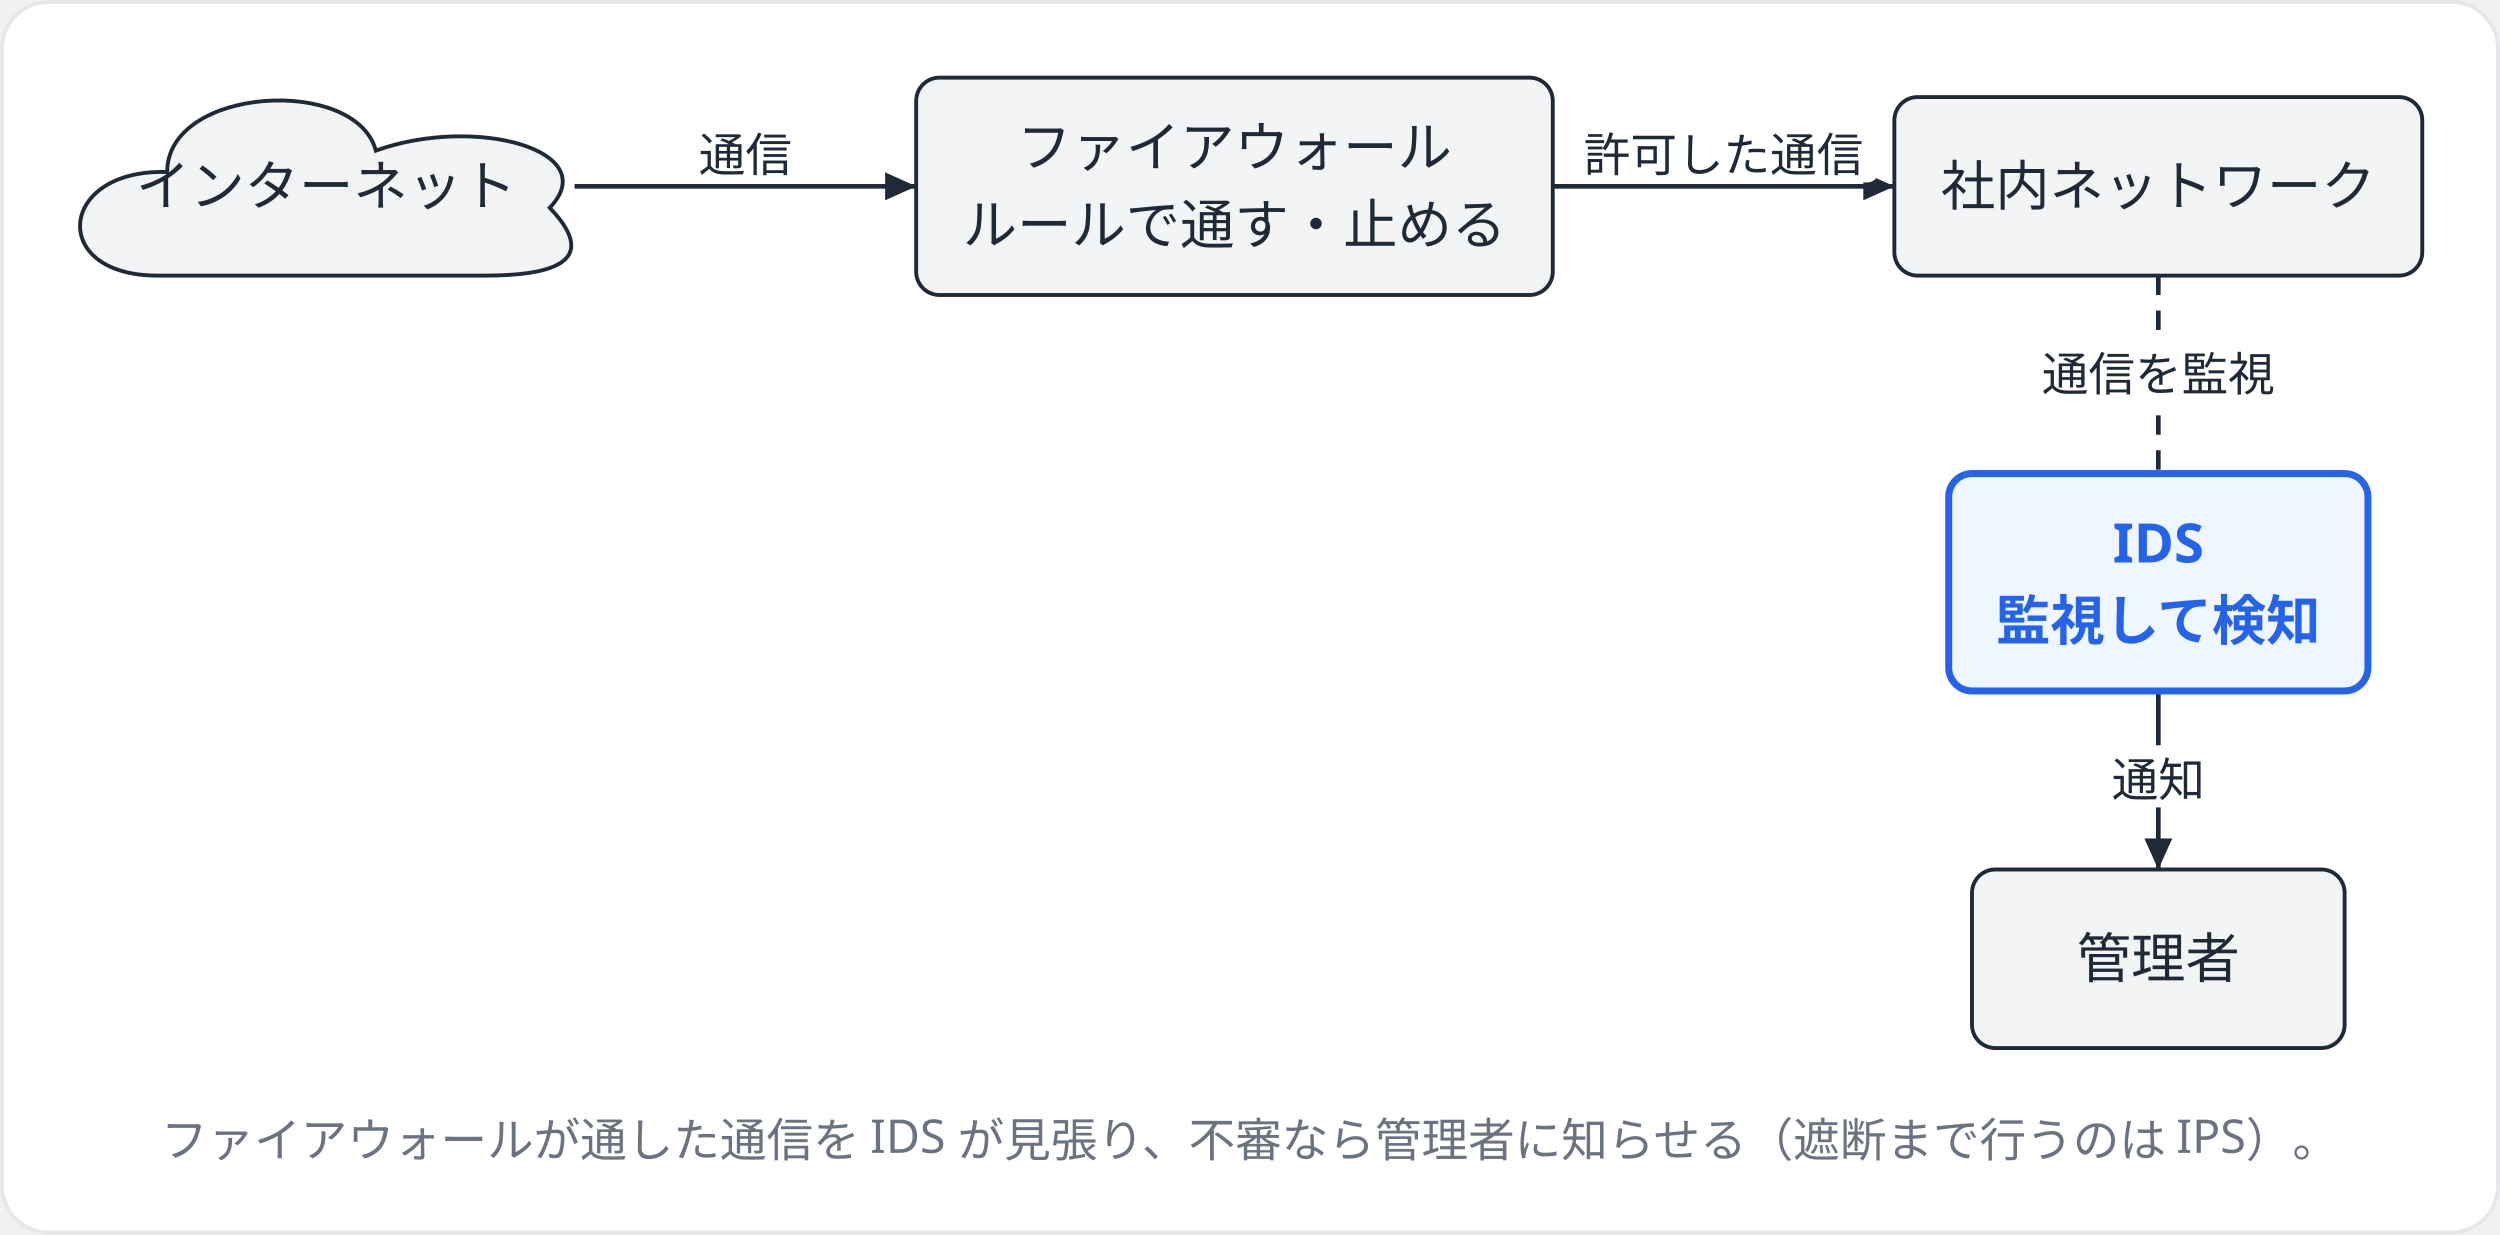
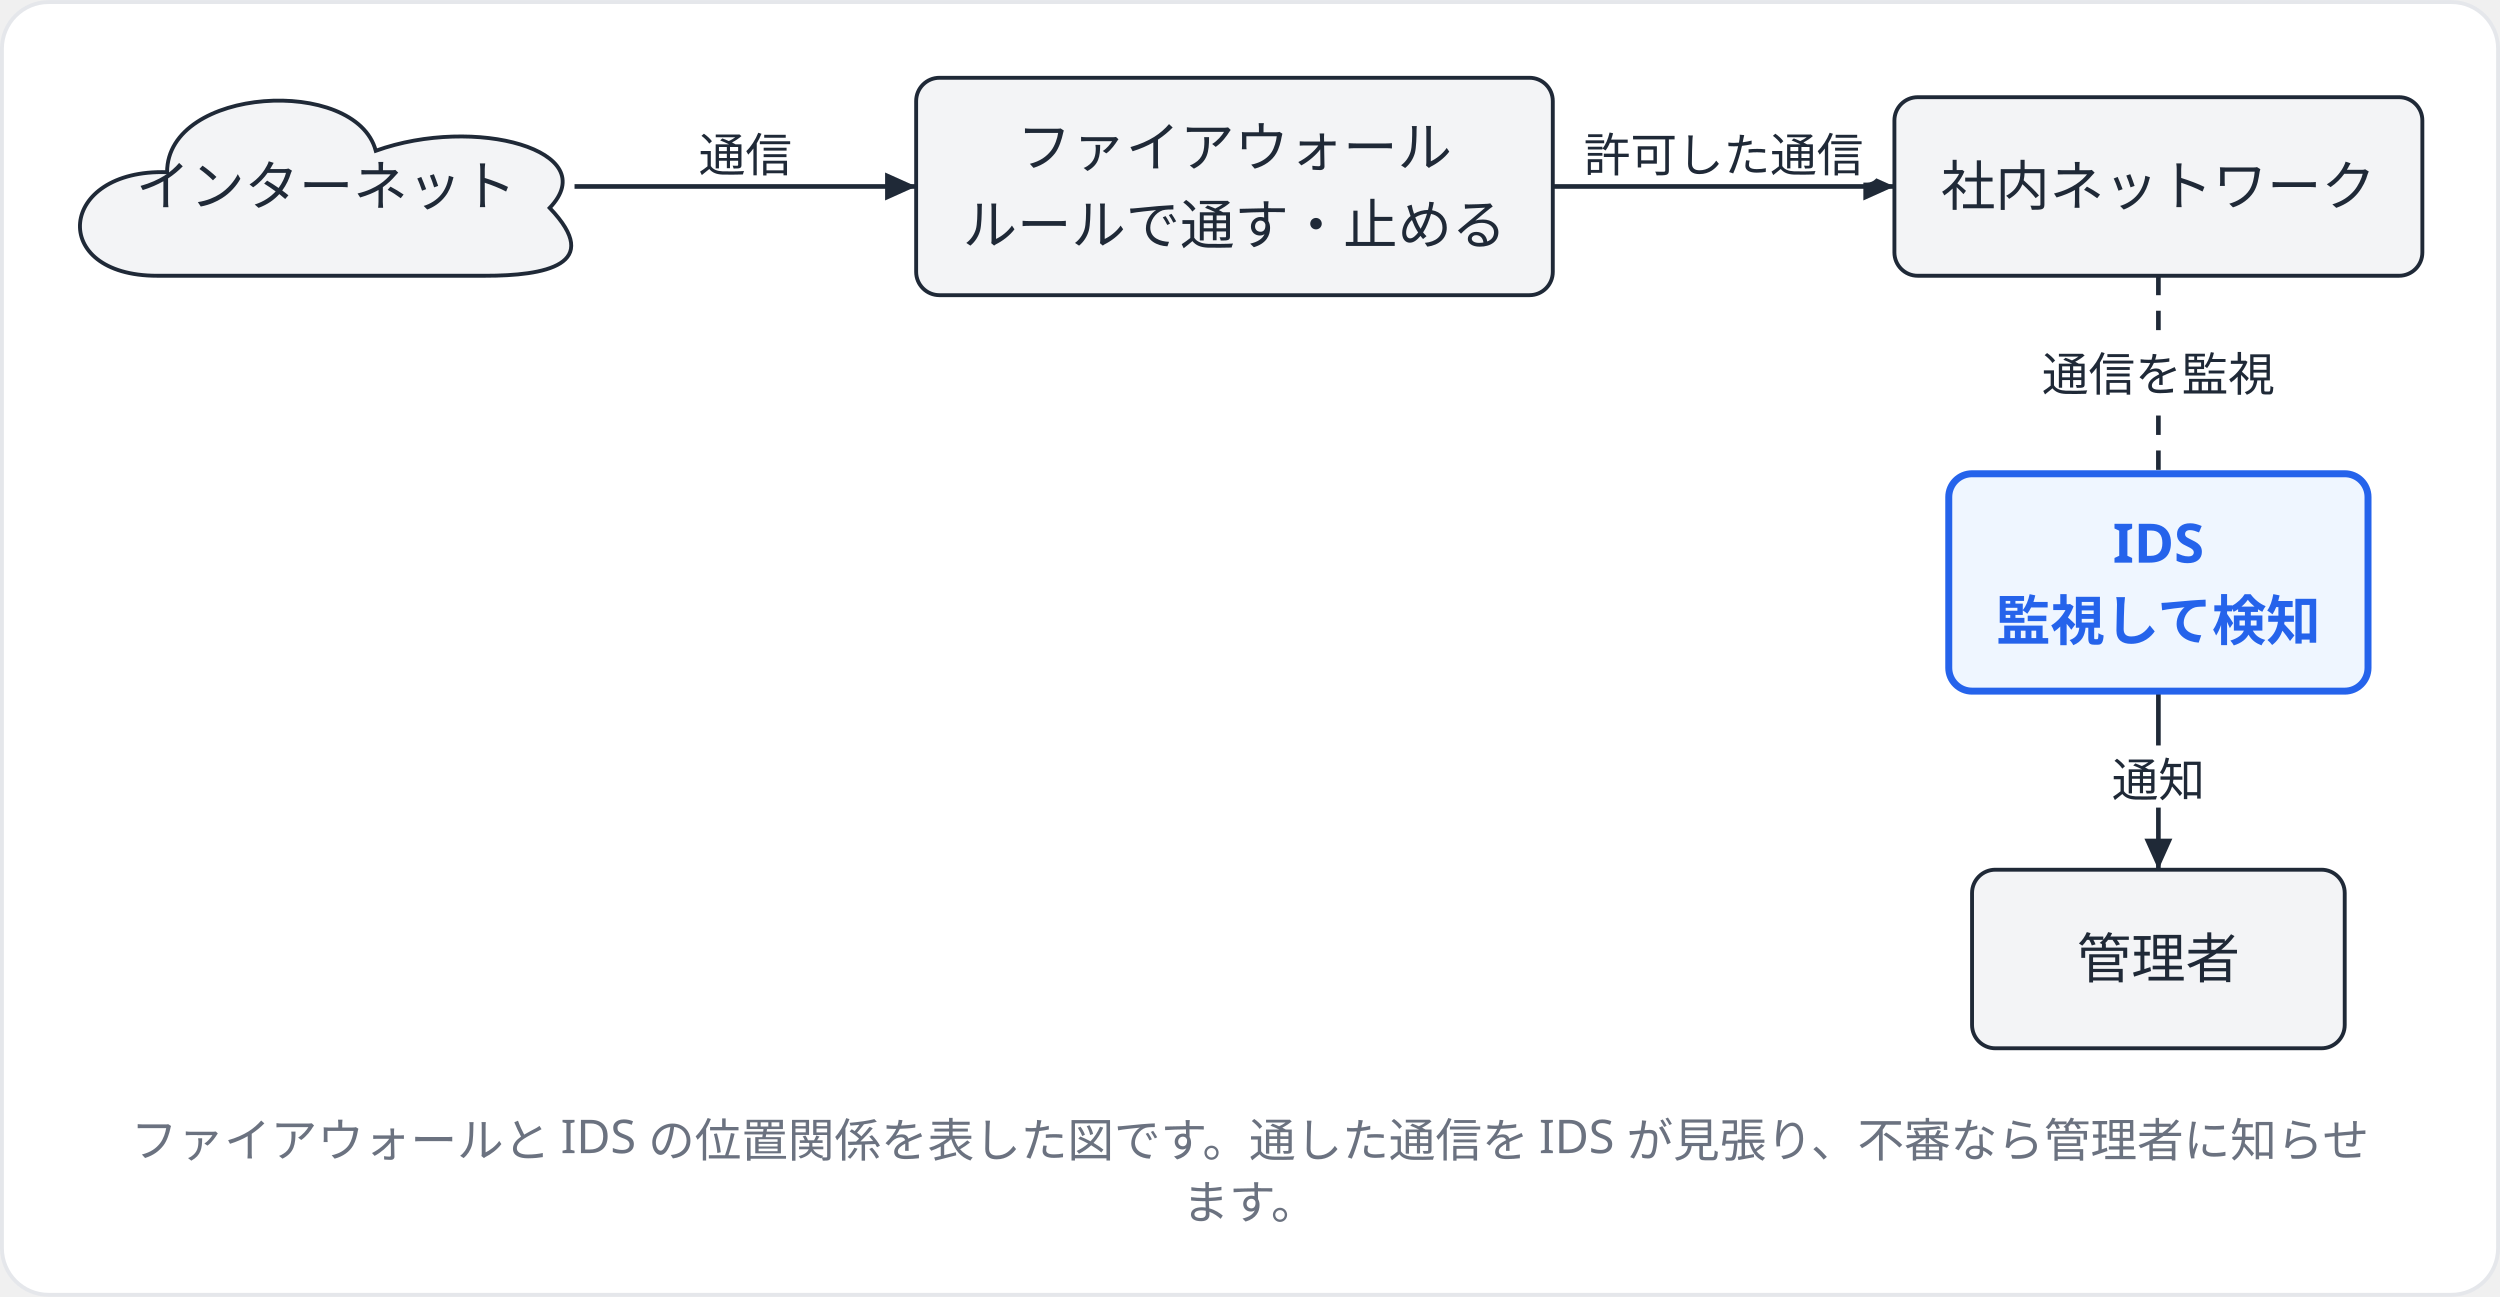
- <svg xmlns="http://www.w3.org/2000/svg" width="640" height="316" viewBox="0 0 644 318" role="img">
-   <rect x="0.5" y="0.5" width="643" height="317" rx="12" fill="#ffffff" stroke="#e5e7eb" stroke-width="1" />
+ <svg xmlns="http://www.w3.org/2000/svg" width="640" height="332" viewBox="0 0 644 334" role="img">
+   <rect x="0.5" y="0.5" width="643" height="333" rx="12" fill="#ffffff" stroke="#e5e7eb" stroke-width="1" />
  <g transform="translate(20 20)">
    <polyline points="128,28 216,28" fill="none" stroke="#1f2937" stroke-width="1.2" stroke-linejoin="round" />
    <polygon points="216,28 208,31.6 208,24.4" fill="#1f2937" />
    <polyline points="380,28 468,28" fill="none" stroke="#1f2937" stroke-width="1.2" stroke-linejoin="round" />
    <polygon points="468,28 460,31.6 460,24.4" fill="#1f2937" />
    <polyline points="536,51 536,102" fill="none" stroke="#1f2937" stroke-width="1.2" stroke-dasharray="5 4" stroke-linejoin="round" />
    <polyline points="536,158 536,204" fill="none" stroke="#1f2937" stroke-width="1.2" stroke-linejoin="round" />
    <polygon points="536,204 532.4,196 539.6,196" fill="#1f2937" />
    <path d="M 20.48 51 C -7.68 51 -5.12 23.4 23.04 24.32 C 23.04 2.24 71.68 -0.52 76.8 18.8 C 102.4 9.6 135.68 18.8 121.6 33.52 C 135.68 48.24 120.32 51 104.96 51 Z" fill="#f3f4f6" stroke="#1f2937" stroke-width="1" />
    <text x="64" y="32.9" font-family="Hiragino Sans, Hiragino Kaku Gothic ProN, Noto Sans JP, Yu Gothic, Meiryo, sans-serif" font-size="14" fill="#1f2937" text-anchor="middle">インターネット</text>
    <rect x="216" y="0" width="164" height="56" rx="6" fill="#f3f4f6" stroke="#1f2937" stroke-width="1" />
    <text x="298" y="22.9" font-family="Hiragino Sans, Hiragino Kaku Gothic ProN, Noto Sans JP, Yu Gothic, Meiryo, sans-serif" font-size="14" fill="#1f2937" text-anchor="middle">ファイアウォール</text>
    <text x="298" y="42.9" font-family="Hiragino Sans, Hiragino Kaku Gothic ProN, Noto Sans JP, Yu Gothic, Meiryo, sans-serif" font-size="14" fill="#1f2937" text-anchor="middle">ルールで通す・止める</text>
    <rect x="468" y="5" width="136" height="46" rx="6" fill="#f3f4f6" stroke="#1f2937" stroke-width="1" />
    <text x="536" y="32.9" font-family="Hiragino Sans, Hiragino Kaku Gothic ProN, Noto Sans JP, Yu Gothic, Meiryo, sans-serif" font-size="14" fill="#1f2937" text-anchor="middle">社内ネットワーク</text>
    <rect x="482" y="102" width="108" height="56" rx="6" fill="#eff6ff" stroke="#2563eb" stroke-width="1.8" />
    <text x="536" y="124.9" font-family="Hiragino Sans, Hiragino Kaku Gothic ProN, Noto Sans JP, Yu Gothic, Meiryo, sans-serif" font-size="14" fill="#2563eb" text-anchor="middle" font-weight="600">IDS</text>
    <text x="536" y="144.9" font-family="Hiragino Sans, Hiragino Kaku Gothic ProN, Noto Sans JP, Yu Gothic, Meiryo, sans-serif" font-size="14" fill="#2563eb" text-anchor="middle" font-weight="600">監視して検知</text>
    <rect x="488" y="204" width="96" height="46" rx="6" fill="#f3f4f6" stroke="#1f2937" stroke-width="1" />
    <text x="536" y="231.9" font-family="Hiragino Sans, Hiragino Kaku Gothic ProN, Noto Sans JP, Yu Gothic, Meiryo, sans-serif" font-size="14" fill="#1f2937" text-anchor="middle">管理者</text>
    <rect x="156" y="11" width="32" height="16" rx="3" fill="#ffffff" />
    <text x="172" y="24.2" font-family="Hiragino Sans, Hiragino Kaku Gothic ProN, Noto Sans JP, Yu Gothic, Meiryo, sans-serif" font-size="12" fill="#1f2937" text-anchor="middle">通信</text>
    <rect x="384" y="11" width="80" height="16" rx="3" fill="#ffffff" />
    <text x="424" y="24.2" font-family="Hiragino Sans, Hiragino Kaku Gothic ProN, Noto Sans JP, Yu Gothic, Meiryo, sans-serif" font-size="12" fill="#1f2937" text-anchor="middle">許可した通信</text>
    <rect x="502" y="67.5" width="68" height="16" rx="3" fill="#ffffff" />
    <text x="536" y="80.7" font-family="Hiragino Sans, Hiragino Kaku Gothic ProN, Noto Sans JP, Yu Gothic, Meiryo, sans-serif" font-size="12" fill="#1f2937" text-anchor="middle">通信を監視</text>
    <rect x="520" y="172" width="32" height="16" rx="3" fill="#ffffff" />
    <text x="536" y="185.2" font-family="Hiragino Sans, Hiragino Kaku Gothic ProN, Noto Sans JP, Yu Gothic, Meiryo, sans-serif" font-size="12" fill="#1f2937" text-anchor="middle">通知</text>
  </g>
-   <text x="322" y="298" font-family="Hiragino Sans, Hiragino Kaku Gothic ProN, Noto Sans JP, Yu Gothic, Meiryo, sans-serif" font-size="12" fill="#6b7280" text-anchor="middle">ファイアウォールが通した通信を IDS が見張り、不審なら管理者に知らせる（遮断まで行うのは IPS）。</text>
+   <text x="322" y="298" font-family="Hiragino Sans, Hiragino Kaku Gothic ProN, Noto Sans JP, Yu Gothic, Meiryo, sans-serif" font-size="12" fill="#6b7280" text-anchor="middle">ファイアウォールと IDS の位置関係を表した図です。通した通信を IDS が見張り、不審なら管理者に知らせ</text>
+   <text x="322" y="314" font-family="Hiragino Sans, Hiragino Kaku Gothic ProN, Noto Sans JP, Yu Gothic, Meiryo, sans-serif" font-size="12" fill="#6b7280" text-anchor="middle">ます。</text>
</svg>
